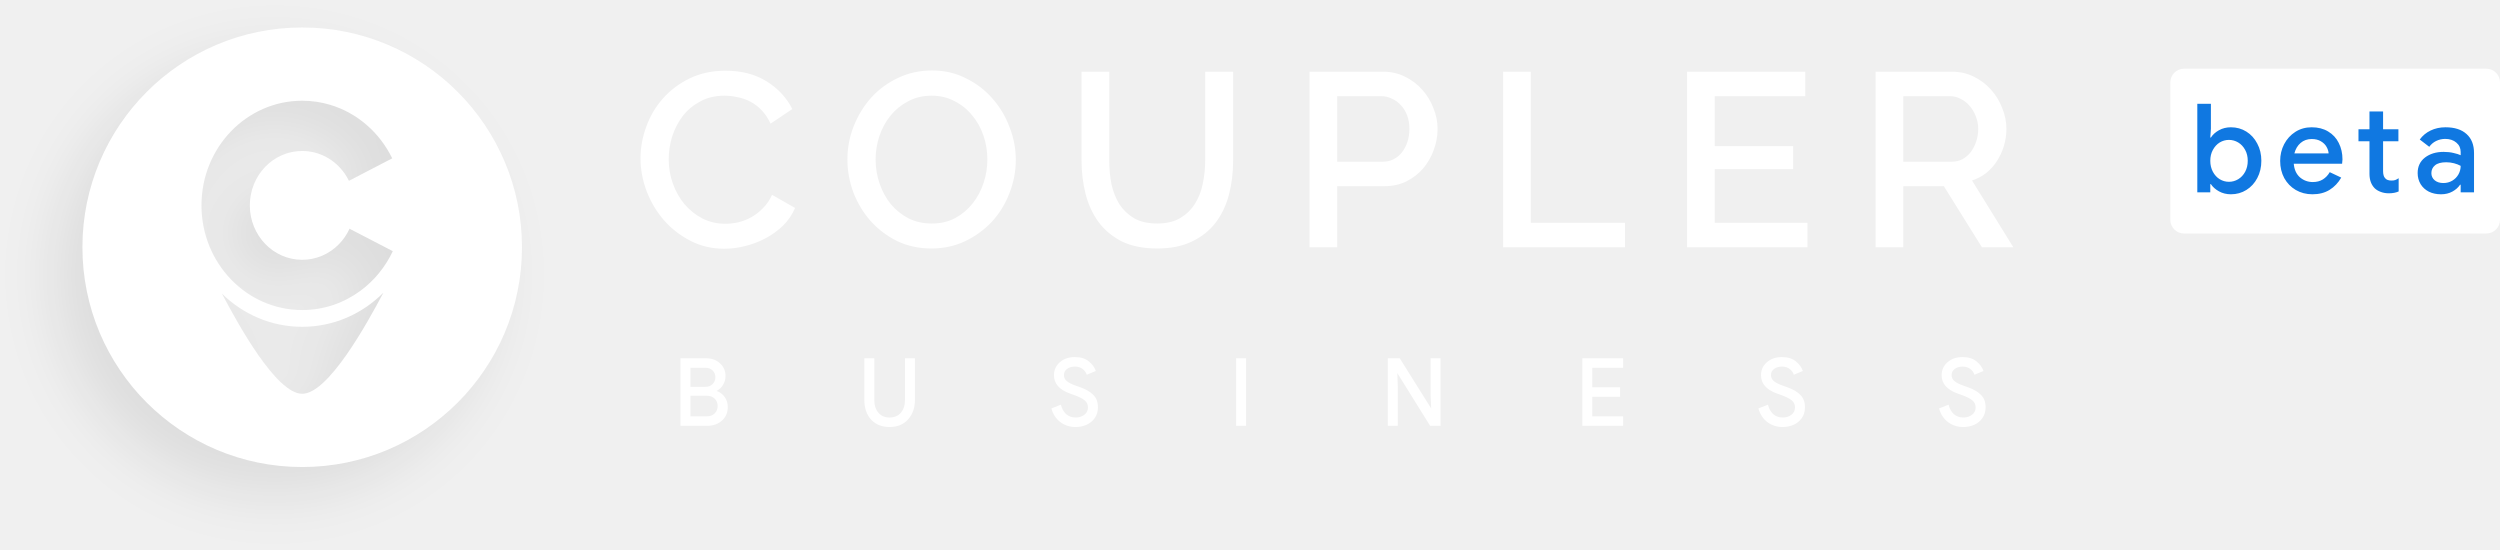
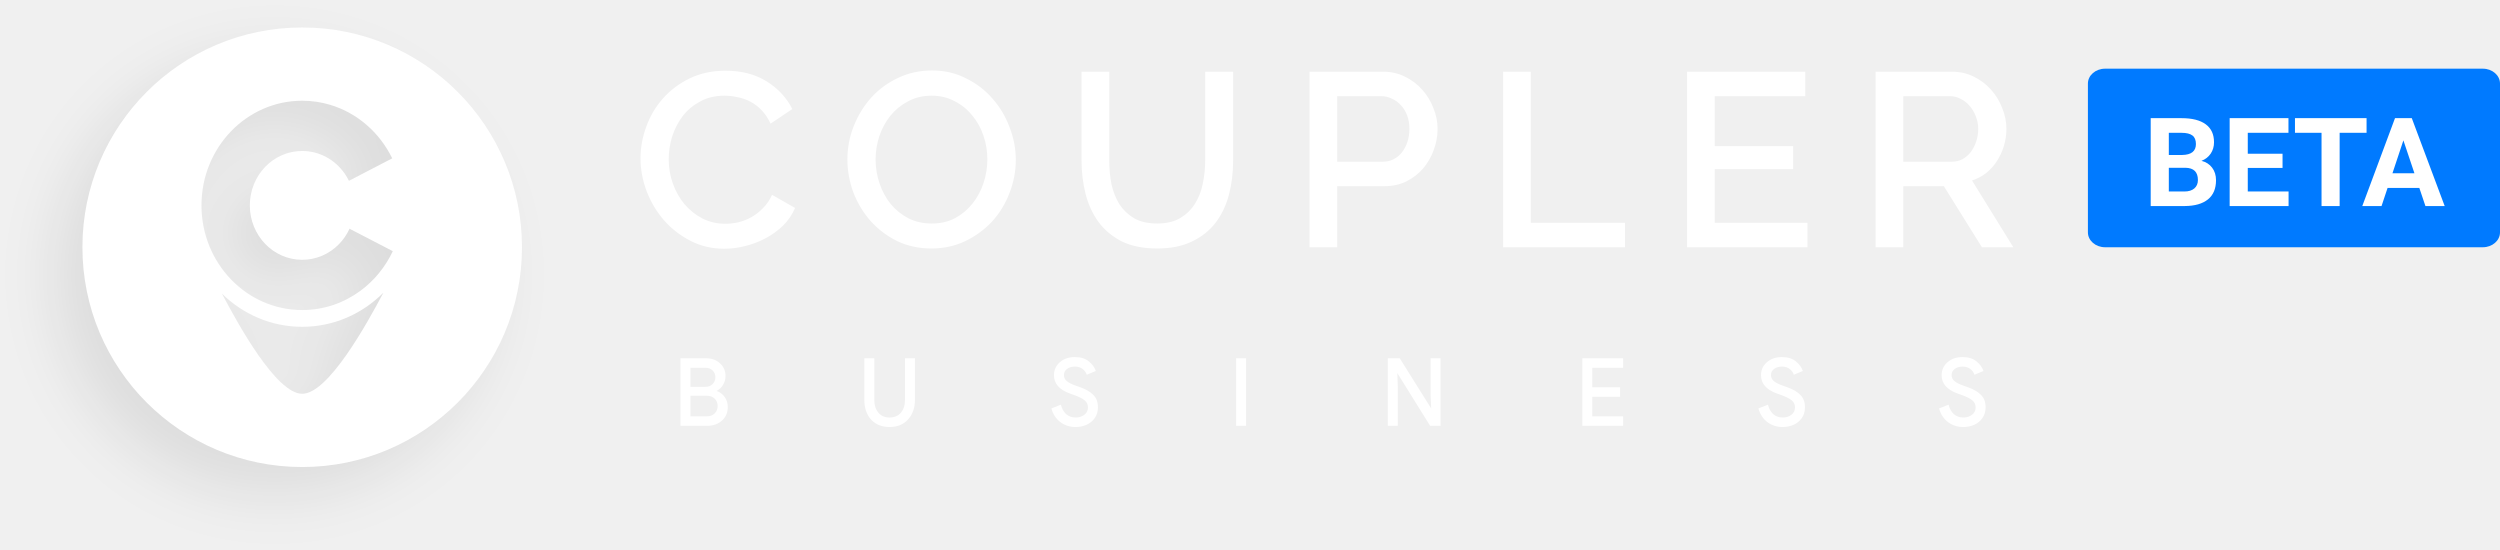
<svg xmlns="http://www.w3.org/2000/svg" width="182" height="40" viewBox="0 0 182 40" fill="none">
  <g filter="url(#filter0_d)">
    <path fill-rule="evenodd" clip-rule="evenodd" d="M22 34C30.837 34 38 26.837 38 18C38 9.163 30.837 2 22 2C13.163 2 6 9.163 6 18C6 26.837 13.163 34 22 34ZM16.157 21.376C17.344 23.63 20.115 28.667 22 28.667C23.904 28.667 26.733 23.534 27.91 21.31C26.379 22.846 24.296 23.791 22 23.791C19.737 23.791 17.681 22.873 16.157 21.376ZM14.667 14.952C14.667 10.745 17.95 7.333 22 7.333C22.708 7.333 23.393 7.438 24.041 7.632C26.014 8.225 27.644 9.655 28.553 11.528L25.541 13.09L25.403 13.162C25.311 12.973 25.204 12.793 25.085 12.624C24.392 11.634 23.268 10.991 22 10.991C19.894 10.991 18.187 12.764 18.187 14.952C18.187 17.14 19.894 18.914 22 18.914C23.033 18.914 23.97 18.488 24.657 17.795C24.982 17.466 25.251 17.078 25.448 16.648L25.541 16.701L28.596 18.285C28.053 19.443 27.236 20.437 26.232 21.175C25.036 22.055 23.576 22.571 22 22.571C17.95 22.571 14.667 19.16 14.667 14.952Z" fill="white" />
  </g>
-   <path d="M46.63 11.52C46.63 10.752 46.768 9.99 47.044 9.234C47.32 8.466 47.722 7.782 48.25 7.182C48.79 6.57 49.444 6.078 50.212 5.706C50.98 5.334 51.85 5.148 52.822 5.148C53.986 5.148 54.982 5.406 55.81 5.922C56.638 6.438 57.262 7.11 57.682 7.938L56.098 9C55.918 8.616 55.702 8.292 55.45 8.028C55.198 7.764 54.922 7.554 54.622 7.398C54.322 7.242 54.01 7.134 53.686 7.074C53.362 7.002 53.05 6.966 52.75 6.966C52.078 6.966 51.49 7.104 50.986 7.38C50.482 7.644 50.056 7.998 49.708 8.442C49.372 8.886 49.114 9.384 48.934 9.936C48.766 10.488 48.682 11.04 48.682 11.592C48.682 12.216 48.784 12.81 48.988 13.374C49.192 13.938 49.474 14.436 49.834 14.868C50.206 15.3 50.644 15.648 51.148 15.912C51.652 16.164 52.204 16.29 52.804 16.29C53.116 16.29 53.434 16.254 53.758 16.182C54.094 16.098 54.412 15.972 54.712 15.804C55.024 15.624 55.306 15.402 55.558 15.138C55.822 14.874 56.038 14.556 56.206 14.184L57.88 15.138C57.676 15.618 57.388 16.044 57.016 16.416C56.644 16.776 56.224 17.082 55.756 17.334C55.288 17.586 54.79 17.778 54.262 17.91C53.746 18.042 53.236 18.108 52.732 18.108C51.832 18.108 51.01 17.916 50.266 17.532C49.522 17.148 48.88 16.65 48.34 16.038C47.8 15.414 47.38 14.712 47.08 13.932C46.78 13.14 46.63 12.336 46.63 11.52ZM67.812 18.09C66.9 18.09 66.066 17.91 65.31 17.55C64.566 17.178 63.924 16.692 63.384 16.092C62.844 15.48 62.424 14.784 62.124 14.004C61.836 13.224 61.692 12.426 61.692 11.61C61.692 10.758 61.848 9.942 62.16 9.162C62.472 8.382 62.898 7.692 63.438 7.092C63.99 6.492 64.638 6.018 65.382 5.67C66.138 5.31 66.96 5.13 67.848 5.13C68.76 5.13 69.588 5.322 70.332 5.706C71.088 6.078 71.73 6.57 72.258 7.182C72.798 7.794 73.212 8.49 73.5 9.27C73.8 10.038 73.95 10.824 73.95 11.628C73.95 12.48 73.794 13.296 73.482 14.076C73.182 14.856 72.756 15.546 72.204 16.146C71.652 16.734 70.998 17.208 70.242 17.568C69.498 17.916 68.688 18.09 67.812 18.09ZM63.744 11.61C63.744 12.21 63.84 12.792 64.032 13.356C64.224 13.92 64.494 14.418 64.842 14.85C65.202 15.282 65.634 15.63 66.138 15.894C66.642 16.146 67.206 16.272 67.83 16.272C68.478 16.272 69.048 16.14 69.54 15.876C70.044 15.6 70.47 15.24 70.818 14.796C71.166 14.352 71.43 13.854 71.61 13.302C71.79 12.75 71.88 12.186 71.88 11.61C71.88 10.998 71.784 10.416 71.592 9.864C71.4 9.3 71.124 8.808 70.764 8.388C70.416 7.956 69.99 7.614 69.486 7.362C68.994 7.098 68.442 6.966 67.83 6.966C67.182 6.966 66.606 7.104 66.102 7.38C65.598 7.644 65.172 7.992 64.824 8.424C64.476 8.856 64.206 9.354 64.014 9.918C63.834 10.47 63.744 11.034 63.744 11.61ZM84.245 16.272C84.917 16.272 85.475 16.14 85.919 15.876C86.363 15.612 86.717 15.27 86.981 14.85C87.257 14.418 87.449 13.932 87.557 13.392C87.677 12.84 87.737 12.276 87.737 11.7V5.22H89.771V11.7C89.771 12.576 89.669 13.404 89.465 14.184C89.261 14.952 88.937 15.63 88.493 16.218C88.049 16.794 87.473 17.25 86.765 17.586C86.069 17.922 85.229 18.09 84.245 18.09C83.225 18.09 82.361 17.916 81.653 17.568C80.957 17.208 80.393 16.734 79.961 16.146C79.529 15.546 79.217 14.862 79.025 14.094C78.833 13.326 78.737 12.528 78.737 11.7V5.22H80.753V11.7C80.753 12.288 80.807 12.858 80.915 13.41C81.035 13.95 81.227 14.436 81.491 14.868C81.767 15.288 82.127 15.63 82.571 15.894C83.027 16.146 83.585 16.272 84.245 16.272ZM95.332 18V5.22H100.696C101.272 5.22 101.8 5.34 102.28 5.58C102.772 5.82 103.192 6.138 103.54 6.534C103.888 6.918 104.158 7.362 104.35 7.866C104.554 8.358 104.656 8.862 104.656 9.378C104.656 9.918 104.56 10.44 104.368 10.944C104.188 11.436 103.93 11.88 103.594 12.276C103.258 12.66 102.85 12.972 102.37 13.212C101.902 13.44 101.38 13.554 100.804 13.554H97.348V18H95.332ZM97.348 11.772H100.678C100.966 11.772 101.224 11.712 101.452 11.592C101.692 11.472 101.896 11.304 102.064 11.088C102.232 10.872 102.364 10.62 102.46 10.332C102.556 10.044 102.604 9.726 102.604 9.378C102.604 9.018 102.55 8.694 102.442 8.406C102.334 8.118 102.184 7.872 101.992 7.668C101.8 7.452 101.578 7.29 101.326 7.182C101.086 7.062 100.834 7.002 100.57 7.002H97.348V11.772ZM109.427 18V5.22H111.443V16.218H118.301V18H109.427ZM131.585 16.218V18H122.819V5.22H131.423V7.002H124.835V10.638H130.541V12.312H124.835V16.218H131.585ZM136.544 18V5.22H142.106C142.682 5.22 143.21 5.34 143.69 5.58C144.182 5.82 144.602 6.138 144.95 6.534C145.298 6.918 145.568 7.362 145.76 7.866C145.964 8.358 146.066 8.862 146.066 9.378C146.066 9.81 146.006 10.224 145.886 10.62C145.766 11.016 145.598 11.382 145.382 11.718C145.166 12.054 144.902 12.348 144.59 12.6C144.278 12.84 143.936 13.02 143.564 13.14L146.57 18H144.284L141.512 13.554H138.56V18H136.544ZM138.56 11.772H142.088C142.376 11.772 142.634 11.712 142.862 11.592C143.102 11.46 143.306 11.286 143.474 11.07C143.642 10.842 143.774 10.584 143.87 10.296C143.966 10.008 144.014 9.702 144.014 9.378C144.014 9.054 143.954 8.748 143.834 8.46C143.726 8.172 143.576 7.92 143.384 7.704C143.204 7.488 142.988 7.32 142.736 7.2C142.496 7.068 142.244 7.002 141.98 7.002H138.56V11.772Z" fill="white" />
-   <path d="M49.539 26.083H51.42C51.816 26.083 52.146 26.204 52.41 26.446C52.681 26.688 52.817 26.996 52.817 27.37C52.817 27.612 52.755 27.832 52.63 28.03C52.513 28.221 52.359 28.364 52.168 28.459C52.417 28.547 52.615 28.697 52.762 28.91C52.909 29.115 52.982 29.357 52.982 29.636C52.982 30.039 52.839 30.369 52.553 30.626C52.267 30.875 51.911 31 51.486 31H49.539V26.083ZM51.354 28.162C51.567 28.162 51.739 28.096 51.871 27.964C52.01 27.825 52.08 27.66 52.08 27.469C52.08 27.271 52.014 27.106 51.882 26.974C51.75 26.842 51.578 26.776 51.365 26.776H50.265V28.162H51.354ZM51.464 30.307C51.699 30.307 51.886 30.237 52.025 30.098C52.172 29.959 52.245 29.779 52.245 29.559C52.245 29.339 52.172 29.159 52.025 29.02C51.886 28.881 51.699 28.811 51.464 28.811H50.265V30.307H51.464ZM64.76 31.088C64.203 31.088 63.756 30.908 63.418 30.549C63.088 30.19 62.923 29.706 62.923 29.097V26.083H63.649V29.141C63.649 29.508 63.748 29.808 63.946 30.043C64.144 30.278 64.416 30.395 64.76 30.395C65.112 30.395 65.387 30.278 65.585 30.043C65.783 29.808 65.882 29.508 65.882 29.141V26.083H66.608V29.097C66.608 29.691 66.44 30.171 66.102 30.538C65.772 30.905 65.325 31.088 64.76 31.088ZM78.301 31.088C77.891 31.088 77.524 30.971 77.201 30.736C76.879 30.494 76.659 30.16 76.541 29.735L77.234 29.46C77.3 29.739 77.425 29.966 77.608 30.142C77.799 30.311 78.034 30.395 78.312 30.395C78.554 30.395 78.763 30.329 78.939 30.197C79.115 30.065 79.203 29.885 79.203 29.658C79.203 29.453 79.126 29.284 78.972 29.152C78.818 29.02 78.558 28.888 78.191 28.756L77.883 28.646C77.113 28.367 76.728 27.924 76.728 27.315C76.728 26.941 76.868 26.629 77.146 26.38C77.432 26.123 77.799 25.995 78.246 25.995C78.672 25.995 79.009 26.098 79.258 26.303C79.515 26.508 79.687 26.743 79.775 27.007L79.115 27.282C79.064 27.113 78.965 26.974 78.818 26.864C78.672 26.747 78.485 26.688 78.257 26.688C78.023 26.688 77.828 26.747 77.674 26.864C77.528 26.974 77.454 27.121 77.454 27.304C77.454 27.48 77.524 27.627 77.663 27.744C77.803 27.861 78.019 27.971 78.312 28.074L78.62 28.184C79.046 28.331 79.368 28.518 79.588 28.745C79.816 28.965 79.929 29.266 79.929 29.647C79.929 29.962 79.849 30.23 79.687 30.45C79.533 30.663 79.332 30.824 79.082 30.934C78.833 31.037 78.573 31.088 78.301 31.088ZM89.989 26.083H90.715V31H89.989V26.083ZM101.033 26.083H101.902L104.19 29.735L104.146 28.767V26.083H104.872V31H104.113L101.726 27.161L101.759 28.129V31H101.033V26.083ZM115.193 26.083H118.163V26.776H115.919V28.195H117.943V28.888H115.919V30.307H118.163V31H115.193V26.083ZM129.774 31.088C129.363 31.088 128.997 30.971 128.674 30.736C128.351 30.494 128.131 30.16 128.014 29.735L128.707 29.46C128.773 29.739 128.898 29.966 129.081 30.142C129.272 30.311 129.506 30.395 129.785 30.395C130.027 30.395 130.236 30.329 130.412 30.197C130.588 30.065 130.676 29.885 130.676 29.658C130.676 29.453 130.599 29.284 130.445 29.152C130.291 29.02 130.031 28.888 129.664 28.756L129.356 28.646C128.586 28.367 128.201 27.924 128.201 27.315C128.201 26.941 128.34 26.629 128.619 26.38C128.905 26.123 129.272 25.995 129.719 25.995C130.144 25.995 130.482 26.098 130.731 26.303C130.988 26.508 131.16 26.743 131.248 27.007L130.588 27.282C130.537 27.113 130.438 26.974 130.291 26.864C130.144 26.747 129.957 26.688 129.73 26.688C129.495 26.688 129.301 26.747 129.147 26.864C129 26.974 128.927 27.121 128.927 27.304C128.927 27.48 128.997 27.627 129.136 27.744C129.275 27.861 129.492 27.971 129.785 28.074L130.093 28.184C130.518 28.331 130.841 28.518 131.061 28.745C131.288 28.965 131.402 29.266 131.402 29.647C131.402 29.962 131.321 30.23 131.16 30.45C131.006 30.663 130.804 30.824 130.555 30.934C130.306 31.037 130.045 31.088 129.774 31.088ZM142.924 31.088C142.514 31.088 142.147 30.971 141.824 30.736C141.502 30.494 141.282 30.16 141.164 29.735L141.857 29.46C141.923 29.739 142.048 29.966 142.231 30.142C142.422 30.311 142.657 30.395 142.935 30.395C143.177 30.395 143.386 30.329 143.562 30.197C143.738 30.065 143.826 29.885 143.826 29.658C143.826 29.453 143.749 29.284 143.595 29.152C143.441 29.02 143.181 28.888 142.814 28.756L142.506 28.646C141.736 28.367 141.351 27.924 141.351 27.315C141.351 26.941 141.491 26.629 141.769 26.38C142.055 26.123 142.422 25.995 142.869 25.995C143.295 25.995 143.632 26.098 143.881 26.303C144.138 26.508 144.31 26.743 144.398 27.007L143.738 27.282C143.687 27.113 143.588 26.974 143.441 26.864C143.295 26.747 143.108 26.688 142.88 26.688C142.646 26.688 142.451 26.747 142.297 26.864C142.151 26.974 142.077 27.121 142.077 27.304C142.077 27.48 142.147 27.627 142.286 27.744C142.426 27.861 142.642 27.971 142.935 28.074L143.243 28.184C143.669 28.331 143.991 28.518 144.211 28.745C144.439 28.965 144.552 29.266 144.552 29.647C144.552 29.962 144.472 30.23 144.31 30.45C144.156 30.663 143.955 30.824 143.705 30.934C143.456 31.037 143.196 31.088 142.924 31.088Z" fill="white" />
-   <path d="M158 6C158 5.448 158.448 5 159 5H181C181.552 5 182 5.448 182 6V16C182 16.552 181.552 17 181 17H159C158.448 17 158 16.552 158 16V6Z" fill="white" />
-   <path d="M162.412 14.144C162.088 14.144 161.797 14.072 161.539 13.928C161.281 13.784 161.086 13.61 160.954 13.406H160.909V14H159.964V7.556H160.954V9.365L160.909 10.013H160.954C161.086 9.803 161.281 9.626 161.539 9.482C161.797 9.338 162.088 9.266 162.412 9.266C162.826 9.266 163.201 9.371 163.537 9.581C163.873 9.791 164.137 10.082 164.329 10.454C164.527 10.82 164.626 11.237 164.626 11.705C164.626 12.173 164.527 12.593 164.329 12.965C164.137 13.331 163.873 13.619 163.537 13.829C163.201 14.039 162.826 14.144 162.412 14.144ZM162.268 13.235C162.508 13.235 162.733 13.172 162.943 13.046C163.153 12.92 163.321 12.74 163.447 12.506C163.573 12.272 163.636 12.005 163.636 11.705C163.636 11.405 163.573 11.141 163.447 10.913C163.321 10.679 163.153 10.499 162.943 10.373C162.733 10.247 162.508 10.184 162.268 10.184C162.028 10.184 161.803 10.247 161.593 10.373C161.389 10.499 161.224 10.679 161.098 10.913C160.972 11.141 160.909 11.405 160.909 11.705C160.909 12.005 160.972 12.272 161.098 12.506C161.224 12.74 161.389 12.92 161.593 13.046C161.803 13.172 162.028 13.235 162.268 13.235ZM168.345 14.144C167.895 14.144 167.49 14.039 167.13 13.829C166.776 13.619 166.497 13.331 166.293 12.965C166.095 12.593 165.996 12.176 165.996 11.714C165.996 11.276 166.092 10.871 166.284 10.499C166.482 10.121 166.755 9.821 167.103 9.599C167.451 9.377 167.847 9.266 168.291 9.266C168.753 9.266 169.152 9.368 169.488 9.572C169.83 9.776 170.088 10.055 170.262 10.409C170.442 10.763 170.532 11.162 170.532 11.606C170.532 11.69 170.523 11.795 170.505 11.921H166.986C167.022 12.347 167.172 12.677 167.436 12.911C167.706 13.139 168.018 13.253 168.372 13.253C168.654 13.253 168.897 13.19 169.101 13.064C169.311 12.932 169.479 12.755 169.605 12.533L170.442 12.929C170.226 13.307 169.944 13.604 169.596 13.82C169.248 14.036 168.831 14.144 168.345 14.144ZM169.524 11.165C169.512 11.003 169.461 10.844 169.371 10.688C169.281 10.526 169.143 10.391 168.957 10.283C168.777 10.175 168.555 10.121 168.291 10.121C167.973 10.121 167.703 10.217 167.481 10.409C167.265 10.595 167.115 10.847 167.031 11.165H169.524ZM173.902 14.072C173.698 14.072 173.506 14.039 173.326 13.973C173.146 13.907 172.999 13.82 172.885 13.712C172.627 13.454 172.498 13.103 172.498 12.659V10.283H171.697V9.41H172.498V8.114H173.488V9.41H174.604V10.283H173.488V12.443C173.488 12.689 173.536 12.863 173.632 12.965C173.722 13.085 173.878 13.145 174.1 13.145C174.202 13.145 174.292 13.133 174.37 13.109C174.448 13.079 174.532 13.034 174.622 12.974V13.937C174.424 14.027 174.184 14.072 173.902 14.072ZM177.706 14.144C177.376 14.144 177.082 14.081 176.824 13.955C176.566 13.823 176.365 13.64 176.221 13.406C176.077 13.166 176.005 12.896 176.005 12.596C176.005 12.122 176.182 11.747 176.536 11.471C176.896 11.195 177.349 11.057 177.895 11.057C178.165 11.057 178.408 11.084 178.624 11.138C178.84 11.186 179.011 11.24 179.137 11.3V11.066C179.137 10.784 179.032 10.556 178.822 10.382C178.612 10.202 178.342 10.112 178.012 10.112C177.778 10.112 177.556 10.163 177.346 10.265C177.142 10.367 176.977 10.508 176.851 10.688L176.158 10.157C176.362 9.875 176.626 9.656 176.95 9.5C177.274 9.344 177.634 9.266 178.03 9.266C178.696 9.266 179.209 9.431 179.569 9.761C179.929 10.085 180.109 10.544 180.109 11.138V14H179.137V13.451H179.092C178.96 13.649 178.774 13.814 178.534 13.946C178.294 14.078 178.018 14.144 177.706 14.144ZM177.877 13.325C178.117 13.325 178.333 13.268 178.525 13.154C178.717 13.04 178.867 12.887 178.975 12.695C179.083 12.503 179.137 12.296 179.137 12.074C178.999 11.996 178.837 11.933 178.651 11.885C178.471 11.837 178.282 11.813 178.084 11.813C177.712 11.813 177.439 11.888 177.265 12.038C177.091 12.182 177.004 12.371 177.004 12.605C177.004 12.815 177.085 12.989 177.247 13.127C177.409 13.259 177.619 13.325 177.877 13.325Z" fill="#1078E1" />
+   <path d="M46.63 11.52C46.63 10.752 46.768 9.99 47.044 9.234C47.32 8.466 47.722 7.782 48.25 7.182C48.79 6.57 49.444 6.078 50.212 5.706C50.98 5.334 51.85 5.148 52.822 5.148C53.986 5.148 54.982 5.406 55.81 5.922C56.638 6.438 57.262 7.11 57.682 7.938L56.098 9C55.918 8.616 55.702 8.292 55.45 8.028C55.198 7.764 54.922 7.554 54.622 7.398C54.322 7.242 54.01 7.134 53.686 7.074C53.362 7.002 53.05 6.966 52.75 6.966C52.078 6.966 51.49 7.104 50.986 7.38C50.482 7.644 50.056 7.998 49.708 8.442C49.372 8.886 49.114 9.384 48.934 9.936C48.766 10.488 48.682 11.04 48.682 11.592C48.682 12.216 48.784 12.81 48.988 13.374C49.192 13.938 49.474 14.436 49.834 14.868C50.206 15.3 50.644 15.648 51.148 15.912C51.652 16.164 52.204 16.29 52.804 16.29C53.116 16.29 53.434 16.254 53.758 16.182C54.094 16.098 54.412 15.972 54.712 15.804C55.024 15.624 55.306 15.402 55.558 15.138C55.822 14.874 56.038 14.556 56.206 14.184L57.88 15.138C57.676 15.618 57.388 16.044 57.016 16.416C56.644 16.776 56.224 17.082 55.756 17.334C55.288 17.586 54.79 17.778 54.262 17.91C53.746 18.042 53.236 18.108 52.732 18.108C51.832 18.108 51.01 17.916 50.266 17.532C49.522 17.148 48.88 16.65 48.34 16.038C47.8 15.414 47.38 14.712 47.08 13.932C46.78 13.14 46.63 12.336 46.63 11.52ZM67.811 18.09C66.9 18.09 66.066 17.91 65.309 17.55C64.566 17.178 63.923 16.692 63.383 16.092C62.843 15.48 62.423 14.784 62.123 14.004C61.836 13.224 61.691 12.426 61.691 11.61C61.691 10.758 61.847 9.942 62.16 9.162C62.471 8.382 62.898 7.692 63.438 7.092C63.989 6.492 64.638 6.018 65.382 5.67C66.138 5.31 66.96 5.13 67.847 5.13C68.76 5.13 69.588 5.322 70.332 5.706C71.088 6.078 71.73 6.57 72.257 7.182C72.797 7.794 73.212 8.49 73.499 9.27C73.799 10.038 73.95 10.824 73.95 11.628C73.95 12.48 73.793 13.296 73.481 14.076C73.181 14.856 72.755 15.546 72.204 16.146C71.651 16.734 70.998 17.208 70.242 17.568C69.498 17.916 68.688 18.09 67.811 18.09ZM63.743 11.61C63.743 12.21 63.84 12.792 64.031 13.356C64.224 13.92 64.493 14.418 64.841 14.85C65.201 15.282 65.633 15.63 66.138 15.894C66.641 16.146 67.206 16.272 67.829 16.272C68.478 16.272 69.047 16.14 69.54 15.876C70.043 15.6 70.469 15.24 70.817 14.796C71.165 14.352 71.43 13.854 71.609 13.302C71.79 12.75 71.879 12.186 71.879 11.61C71.879 10.998 71.784 10.416 71.591 9.864C71.4 9.3 71.124 8.808 70.763 8.388C70.415 7.956 69.99 7.614 69.486 7.362C68.993 7.098 68.442 6.966 67.829 6.966C67.181 6.966 66.606 7.104 66.102 7.38C65.597 7.644 65.171 7.992 64.823 8.424C64.475 8.856 64.206 9.354 64.013 9.918C63.834 10.47 63.743 11.034 63.743 11.61ZM84.245 16.272C84.917 16.272 85.475 16.14 85.919 15.876C86.363 15.612 86.717 15.27 86.981 14.85C87.257 14.418 87.449 13.932 87.557 13.392C87.677 12.84 87.737 12.276 87.737 11.7V5.22H89.771V11.7C89.771 12.576 89.669 13.404 89.465 14.184C89.261 14.952 88.937 15.63 88.493 16.218C88.049 16.794 87.473 17.25 86.765 17.586C86.069 17.922 85.229 18.09 84.245 18.09C83.225 18.09 82.361 17.916 81.653 17.568C80.957 17.208 80.393 16.734 79.961 16.146C79.529 15.546 79.217 14.862 79.025 14.094C78.833 13.326 78.737 12.528 78.737 11.7V5.22H80.753V11.7C80.753 12.288 80.807 12.858 80.915 13.41C81.035 13.95 81.227 14.436 81.491 14.868C81.767 15.288 82.127 15.63 82.571 15.894C83.027 16.146 83.585 16.272 84.245 16.272ZM95.332 18V5.22H100.696C101.272 5.22 101.8 5.34 102.28 5.58C102.772 5.82 103.192 6.138 103.54 6.534C103.888 6.918 104.158 7.362 104.35 7.866C104.554 8.358 104.656 8.862 104.656 9.378C104.656 9.918 104.56 10.44 104.368 10.944C104.188 11.436 103.93 11.88 103.594 12.276C103.258 12.66 102.85 12.972 102.37 13.212C101.902 13.44 101.38 13.554 100.804 13.554H97.348V18H95.332ZM97.348 11.772H100.678C100.966 11.772 101.224 11.712 101.452 11.592C101.692 11.472 101.896 11.304 102.064 11.088C102.232 10.872 102.364 10.62 102.46 10.332C102.556 10.044 102.604 9.726 102.604 9.378C102.604 9.018 102.55 8.694 102.442 8.406C102.334 8.118 102.184 7.872 101.992 7.668C101.8 7.452 101.578 7.29 101.326 7.182C101.086 7.062 100.834 7.002 100.57 7.002H97.348V11.772ZM109.427 18V5.22H111.443V16.218H118.301V18H109.427ZM131.585 16.218V18H122.819V5.22H131.423V7.002H124.835V10.638H130.541V12.312H124.835V16.218H131.585ZM136.544 18V5.22H142.106C142.682 5.22 143.21 5.34 143.69 5.58C144.182 5.82 144.602 6.138 144.95 6.534C145.298 6.918 145.568 7.362 145.76 7.866C145.964 8.358 146.066 8.862 146.066 9.378C146.066 9.81 146.006 10.224 145.886 10.62C145.766 11.016 145.598 11.382 145.382 11.718C145.166 12.054 144.902 12.348 144.59 12.6C144.278 12.84 143.936 13.02 143.564 13.14L146.57 18H144.284L141.512 13.554H138.56V18H136.544ZM138.56 11.772H142.088C142.376 11.772 142.634 11.712 142.862 11.592C143.102 11.46 143.306 11.286 143.474 11.07C143.642 10.842 143.774 10.584 143.87 10.296C143.966 10.008 144.014 9.702 144.014 9.378C144.014 9.054 143.954 8.748 143.834 8.46C143.726 8.172 143.576 7.92 143.384 7.704C143.204 7.488 142.988 7.32 142.736 7.2C142.496 7.068 142.244 7.002 141.98 7.002H138.56V11.772Z" fill="white" />
+   <path d="M49.539 26.083H51.42C51.816 26.083 52.146 26.204 52.41 26.446C52.681 26.688 52.817 26.996 52.817 27.37C52.817 27.612 52.755 27.832 52.63 28.03C52.513 28.221 52.359 28.364 52.168 28.459C52.417 28.547 52.615 28.697 52.762 28.91C52.909 29.115 52.982 29.357 52.982 29.636C52.982 30.039 52.839 30.369 52.553 30.626C52.267 30.875 51.911 31 51.486 31H49.539V26.083ZM51.354 28.162C51.567 28.162 51.739 28.096 51.871 27.964C52.01 27.825 52.08 27.66 52.08 27.469C52.08 27.271 52.014 27.106 51.882 26.974C51.75 26.842 51.578 26.776 51.365 26.776H50.265V28.162H51.354ZM51.464 30.307C51.699 30.307 51.886 30.237 52.025 30.098C52.172 29.959 52.245 29.779 52.245 29.559C52.245 29.339 52.172 29.159 52.025 29.02C51.886 28.881 51.699 28.811 51.464 28.811H50.265V30.307H51.464ZM64.76 31.088C64.203 31.088 63.756 30.908 63.419 30.549C63.089 30.19 62.923 29.706 62.923 29.097V26.083H63.65V29.141C63.65 29.508 63.748 29.808 63.947 30.043C64.144 30.278 64.416 30.395 64.76 30.395C65.112 30.395 65.388 30.278 65.585 30.043C65.784 29.808 65.882 29.508 65.882 29.141V26.083H66.609V29.097C66.609 29.691 66.44 30.171 66.103 30.538C65.772 30.905 65.325 31.088 64.76 31.088ZM78.301 31.088C77.891 31.088 77.524 30.971 77.201 30.736C76.879 30.494 76.659 30.16 76.541 29.735L77.234 29.46C77.3 29.739 77.425 29.966 77.608 30.142C77.799 30.311 78.034 30.395 78.312 30.395C78.554 30.395 78.763 30.329 78.939 30.197C79.115 30.065 79.203 29.885 79.203 29.658C79.203 29.453 79.126 29.284 78.972 29.152C78.818 29.02 78.558 28.888 78.191 28.756L77.883 28.646C77.113 28.367 76.728 27.924 76.728 27.315C76.728 26.941 76.868 26.629 77.146 26.38C77.432 26.123 77.799 25.995 78.246 25.995C78.672 25.995 79.009 26.098 79.258 26.303C79.515 26.508 79.687 26.743 79.775 27.007L79.115 27.282C79.064 27.113 78.965 26.974 78.818 26.864C78.672 26.747 78.485 26.688 78.257 26.688C78.023 26.688 77.828 26.747 77.674 26.864C77.528 26.974 77.454 27.121 77.454 27.304C77.454 27.48 77.524 27.627 77.663 27.744C77.803 27.861 78.019 27.971 78.312 28.074L78.62 28.184C79.046 28.331 79.368 28.518 79.588 28.745C79.816 28.965 79.929 29.266 79.929 29.647C79.929 29.962 79.849 30.23 79.687 30.45C79.533 30.663 79.332 30.824 79.082 30.934C78.833 31.037 78.573 31.088 78.301 31.088ZM89.989 26.083H90.715V31H89.989V26.083ZM101.033 26.083H101.902L104.19 29.735L104.146 28.767V26.083H104.872V31H104.113L101.726 27.161L101.759 28.129V31H101.033V26.083ZM115.193 26.083H118.163V26.776H115.919V28.195H117.943V28.888H115.919V30.307H118.163V31H115.193V26.083ZM129.774 31.088C129.363 31.088 128.997 30.971 128.674 30.736C128.351 30.494 128.131 30.16 128.014 29.735L128.707 29.46C128.773 29.739 128.898 29.966 129.081 30.142C129.272 30.311 129.506 30.395 129.785 30.395C130.027 30.395 130.236 30.329 130.412 30.197C130.588 30.065 130.676 29.885 130.676 29.658C130.676 29.453 130.599 29.284 130.445 29.152C130.291 29.02 130.031 28.888 129.664 28.756L129.356 28.646C128.586 28.367 128.201 27.924 128.201 27.315C128.201 26.941 128.34 26.629 128.619 26.38C128.905 26.123 129.272 25.995 129.719 25.995C130.144 25.995 130.482 26.098 130.731 26.303C130.988 26.508 131.16 26.743 131.248 27.007L130.588 27.282C130.537 27.113 130.438 26.974 130.291 26.864C130.144 26.747 129.957 26.688 129.73 26.688C129.495 26.688 129.301 26.747 129.147 26.864C129 26.974 128.927 27.121 128.927 27.304C128.927 27.48 128.997 27.627 129.136 27.744C129.275 27.861 129.492 27.971 129.785 28.074L130.093 28.184C130.518 28.331 130.841 28.518 131.061 28.745C131.288 28.965 131.402 29.266 131.402 29.647C131.402 29.962 131.321 30.23 131.16 30.45C131.006 30.663 130.804 30.824 130.555 30.934C130.306 31.037 130.045 31.088 129.774 31.088ZM142.924 31.088C142.514 31.088 142.147 30.971 141.824 30.736C141.502 30.494 141.282 30.16 141.164 29.735L141.857 29.46C141.923 29.739 142.048 29.966 142.231 30.142C142.422 30.311 142.657 30.395 142.935 30.395C143.177 30.395 143.386 30.329 143.562 30.197C143.738 30.065 143.826 29.885 143.826 29.658C143.826 29.453 143.749 29.284 143.595 29.152C143.441 29.02 143.181 28.888 142.814 28.756L142.506 28.646C141.736 28.367 141.351 27.924 141.351 27.315C141.351 26.941 141.491 26.629 141.769 26.38C142.055 26.123 142.422 25.995 142.869 25.995C143.295 25.995 143.632 26.098 143.881 26.303C144.138 26.508 144.31 26.743 144.398 27.007L143.738 27.282C143.687 27.113 143.588 26.974 143.441 26.864C143.295 26.747 143.108 26.688 142.88 26.688C142.646 26.688 142.451 26.747 142.297 26.864C142.151 26.974 142.077 27.121 142.077 27.304C142.077 27.48 142.147 27.627 142.286 27.744C142.426 27.861 142.642 27.971 142.935 28.074L143.243 28.184C143.669 28.331 143.991 28.518 144.211 28.745C144.439 28.965 144.552 29.266 144.552 29.647C144.552 29.962 144.472 30.23 144.31 30.45C144.156 30.663 143.955 30.824 143.705 30.934C143.456 31.037 143.196 31.088 142.924 31.088Z" fill="white" />
+   <path d="M152 6.083C152 5.485 152.56 5 153.25 5H180.75C181.44 5 182 5.485 182 6.083V16.917C182 17.515 181.44 18 180.75 18H153.25C152.56 18 152 17.515 152 16.917V6.083Z" fill="#007AFF" />
+   <path d="M156.571 15V8.602H158.812C159.589 8.602 160.178 8.751 160.579 9.05C160.98 9.346 161.181 9.781 161.181 10.355C161.181 10.668 161.101 10.945 160.939 11.185C160.778 11.423 160.554 11.597 160.267 11.709C160.595 11.79 160.853 11.956 161.041 12.205C161.231 12.454 161.326 12.759 161.326 13.119C161.326 13.734 161.13 14.2 160.737 14.517C160.345 14.833 159.785 14.994 159.059 15H156.571ZM157.89 12.214V13.941H159.019C159.33 13.941 159.571 13.868 159.744 13.721C159.92 13.572 160.008 13.367 160.008 13.106C160.008 12.52 159.705 12.223 159.098 12.214H157.89ZM157.89 11.282H158.865C159.53 11.271 159.863 11.005 159.863 10.487C159.863 10.197 159.778 9.989 159.608 9.863C159.441 9.734 159.176 9.669 158.812 9.669H157.89V11.282ZM166.169 12.227H163.638V13.941H166.608V15H162.319V8.602H166.6V9.669H163.638V11.194H166.169V12.227ZM172.286 9.669H170.326V15H169.008V9.669H167.074V8.602H172.286V9.669ZM176.127 13.682H173.815L173.376 15H171.974L174.356 8.602H175.578L177.973 15H176.571L176.127 13.682ZM174.171 12.614H175.771L174.967 10.219L174.171 12.614Z" fill="white" />
  <defs>
    <filter id="filter0_d" x="0" y="0" width="40" height="40" filterUnits="userSpaceOnUse" color-interpolation-filters="sRGB">
      <feFlood flood-opacity="0" result="BackgroundImageFix" />
      <feColorMatrix in="SourceAlpha" type="matrix" values="0 0 0 0 0 0 0 0 0 0 0 0 0 0 0 0 0 0 127 0" />
      <feOffset dx="-2" dy="2" />
      <feGaussianBlur stdDeviation="2" />
      <feColorMatrix type="matrix" values="0 0 0 0 0 0 0 0 0 0 0 0 0 0 0 0 0 0 0.08 0" />
      <feBlend mode="normal" in2="BackgroundImageFix" result="effect1_dropShadow" />
      <feBlend mode="normal" in="SourceGraphic" in2="effect1_dropShadow" result="shape" />
    </filter>
  </defs>
</svg>
